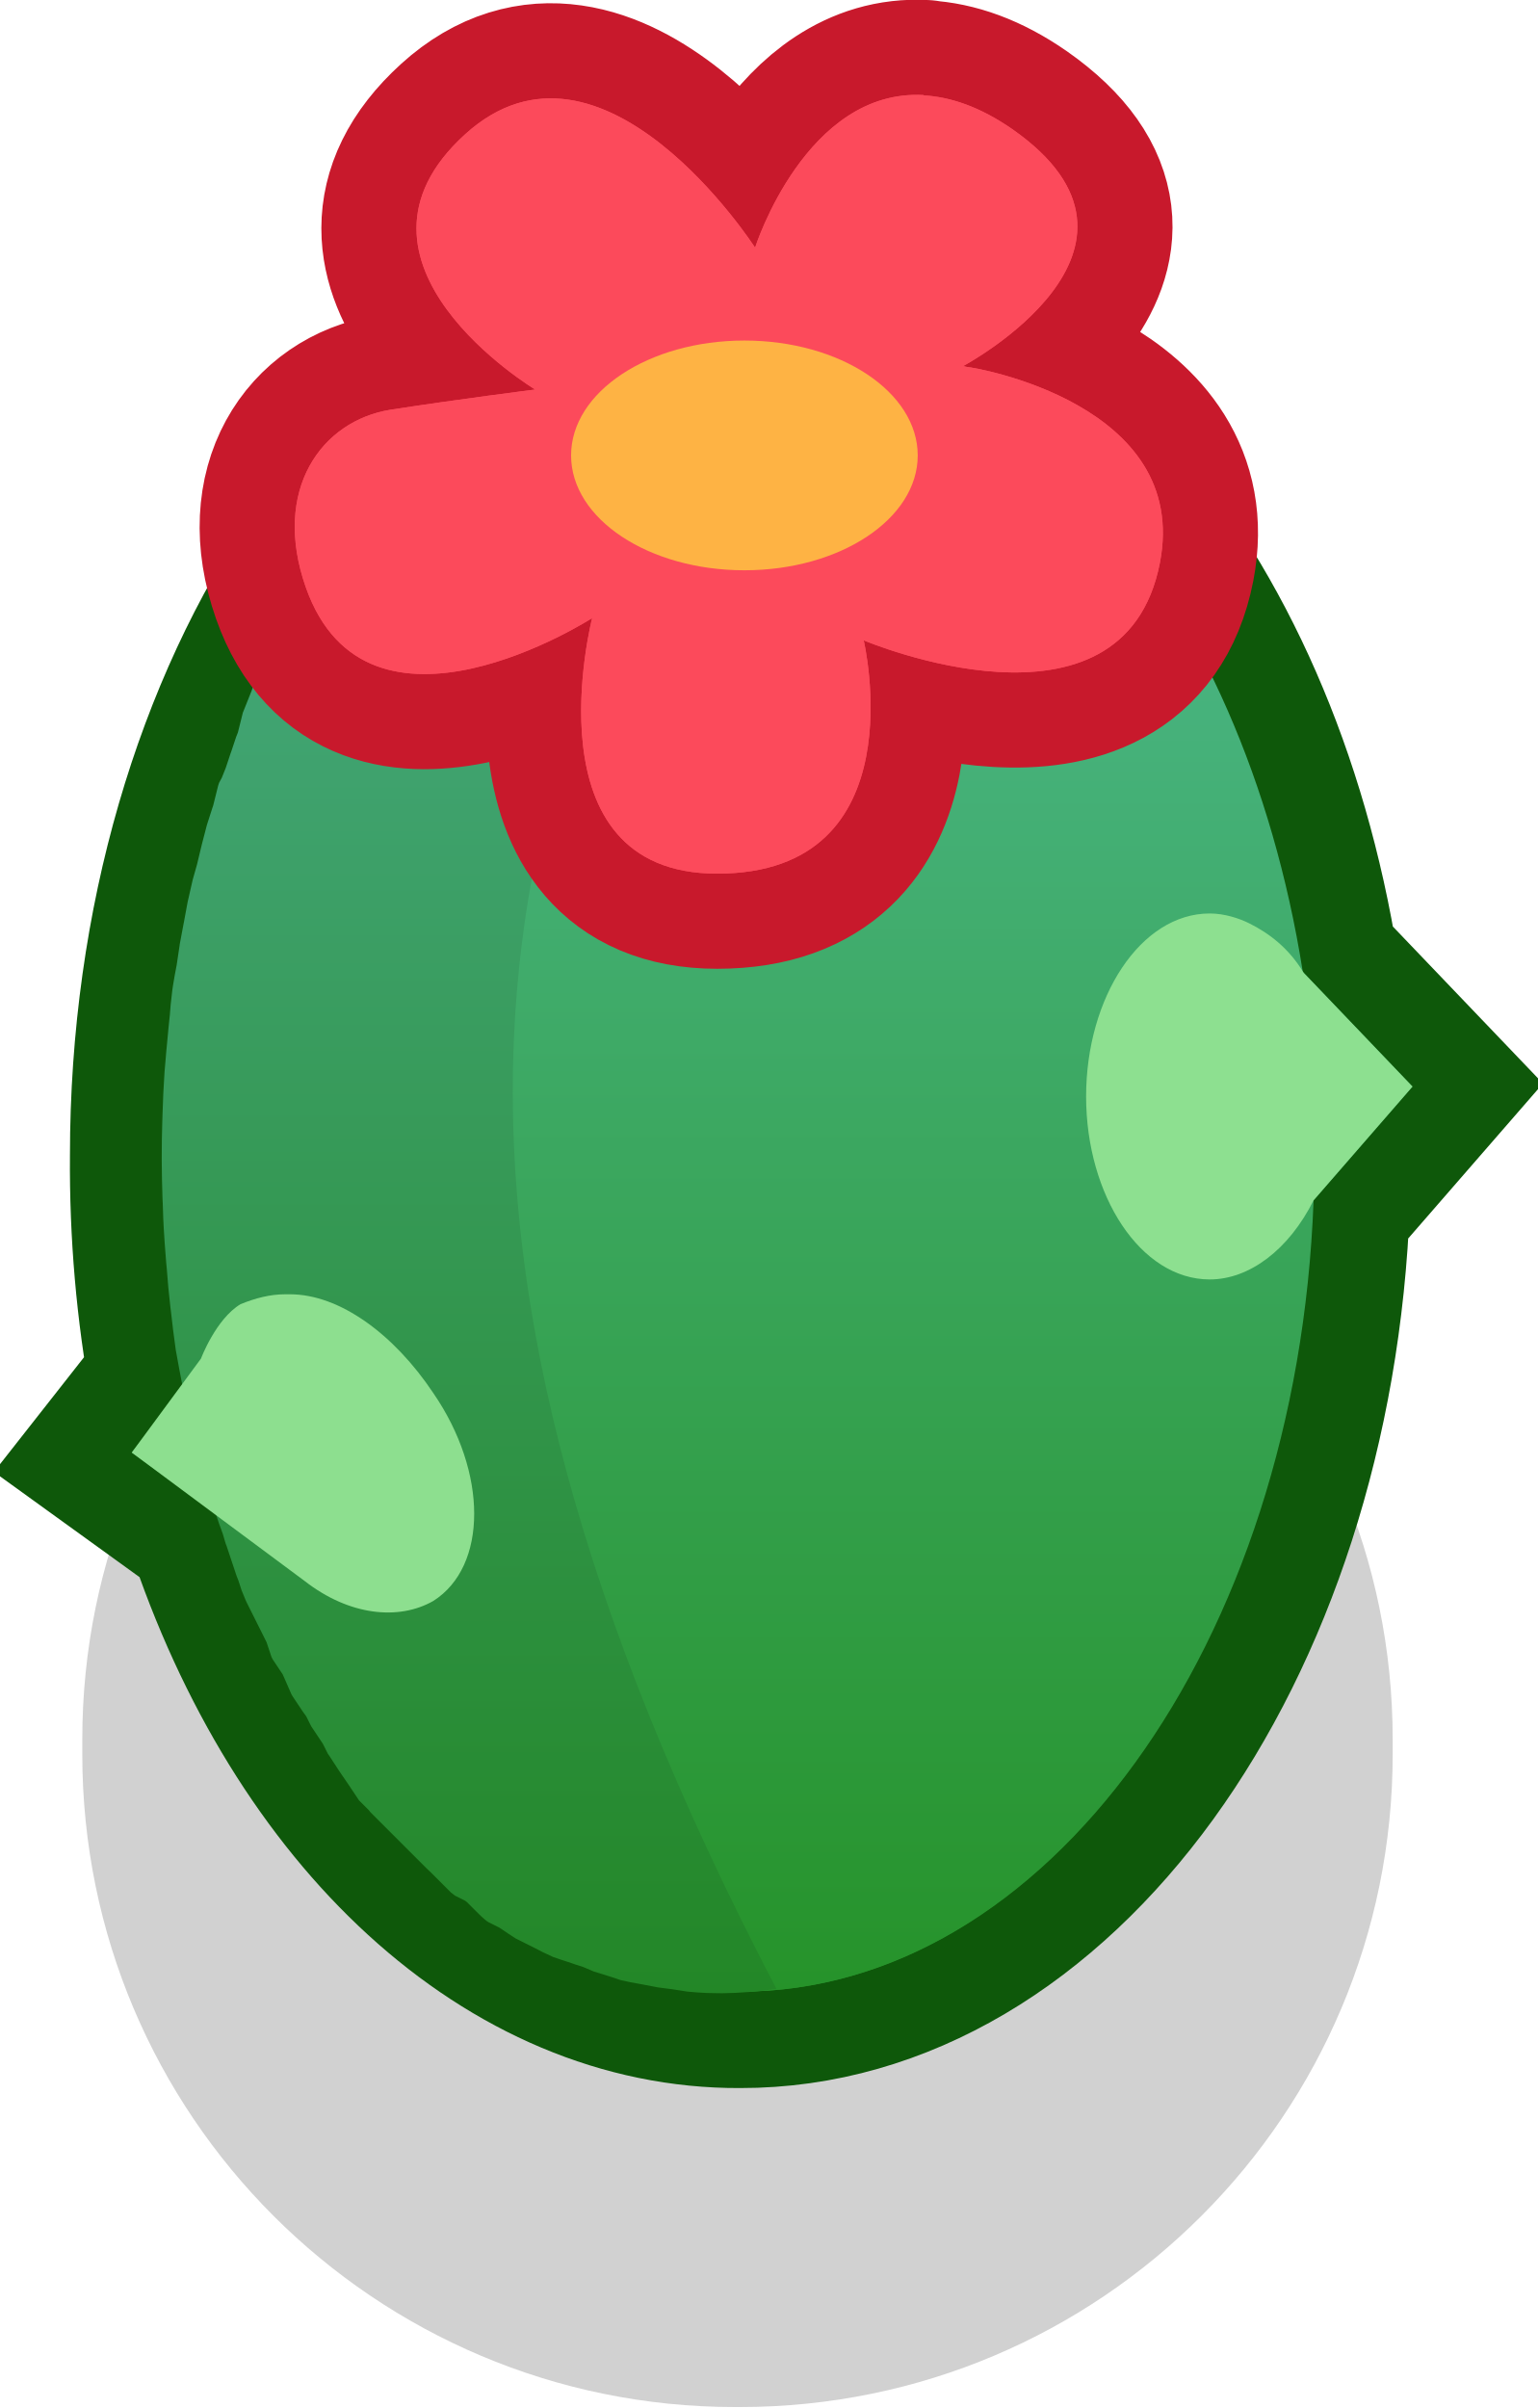
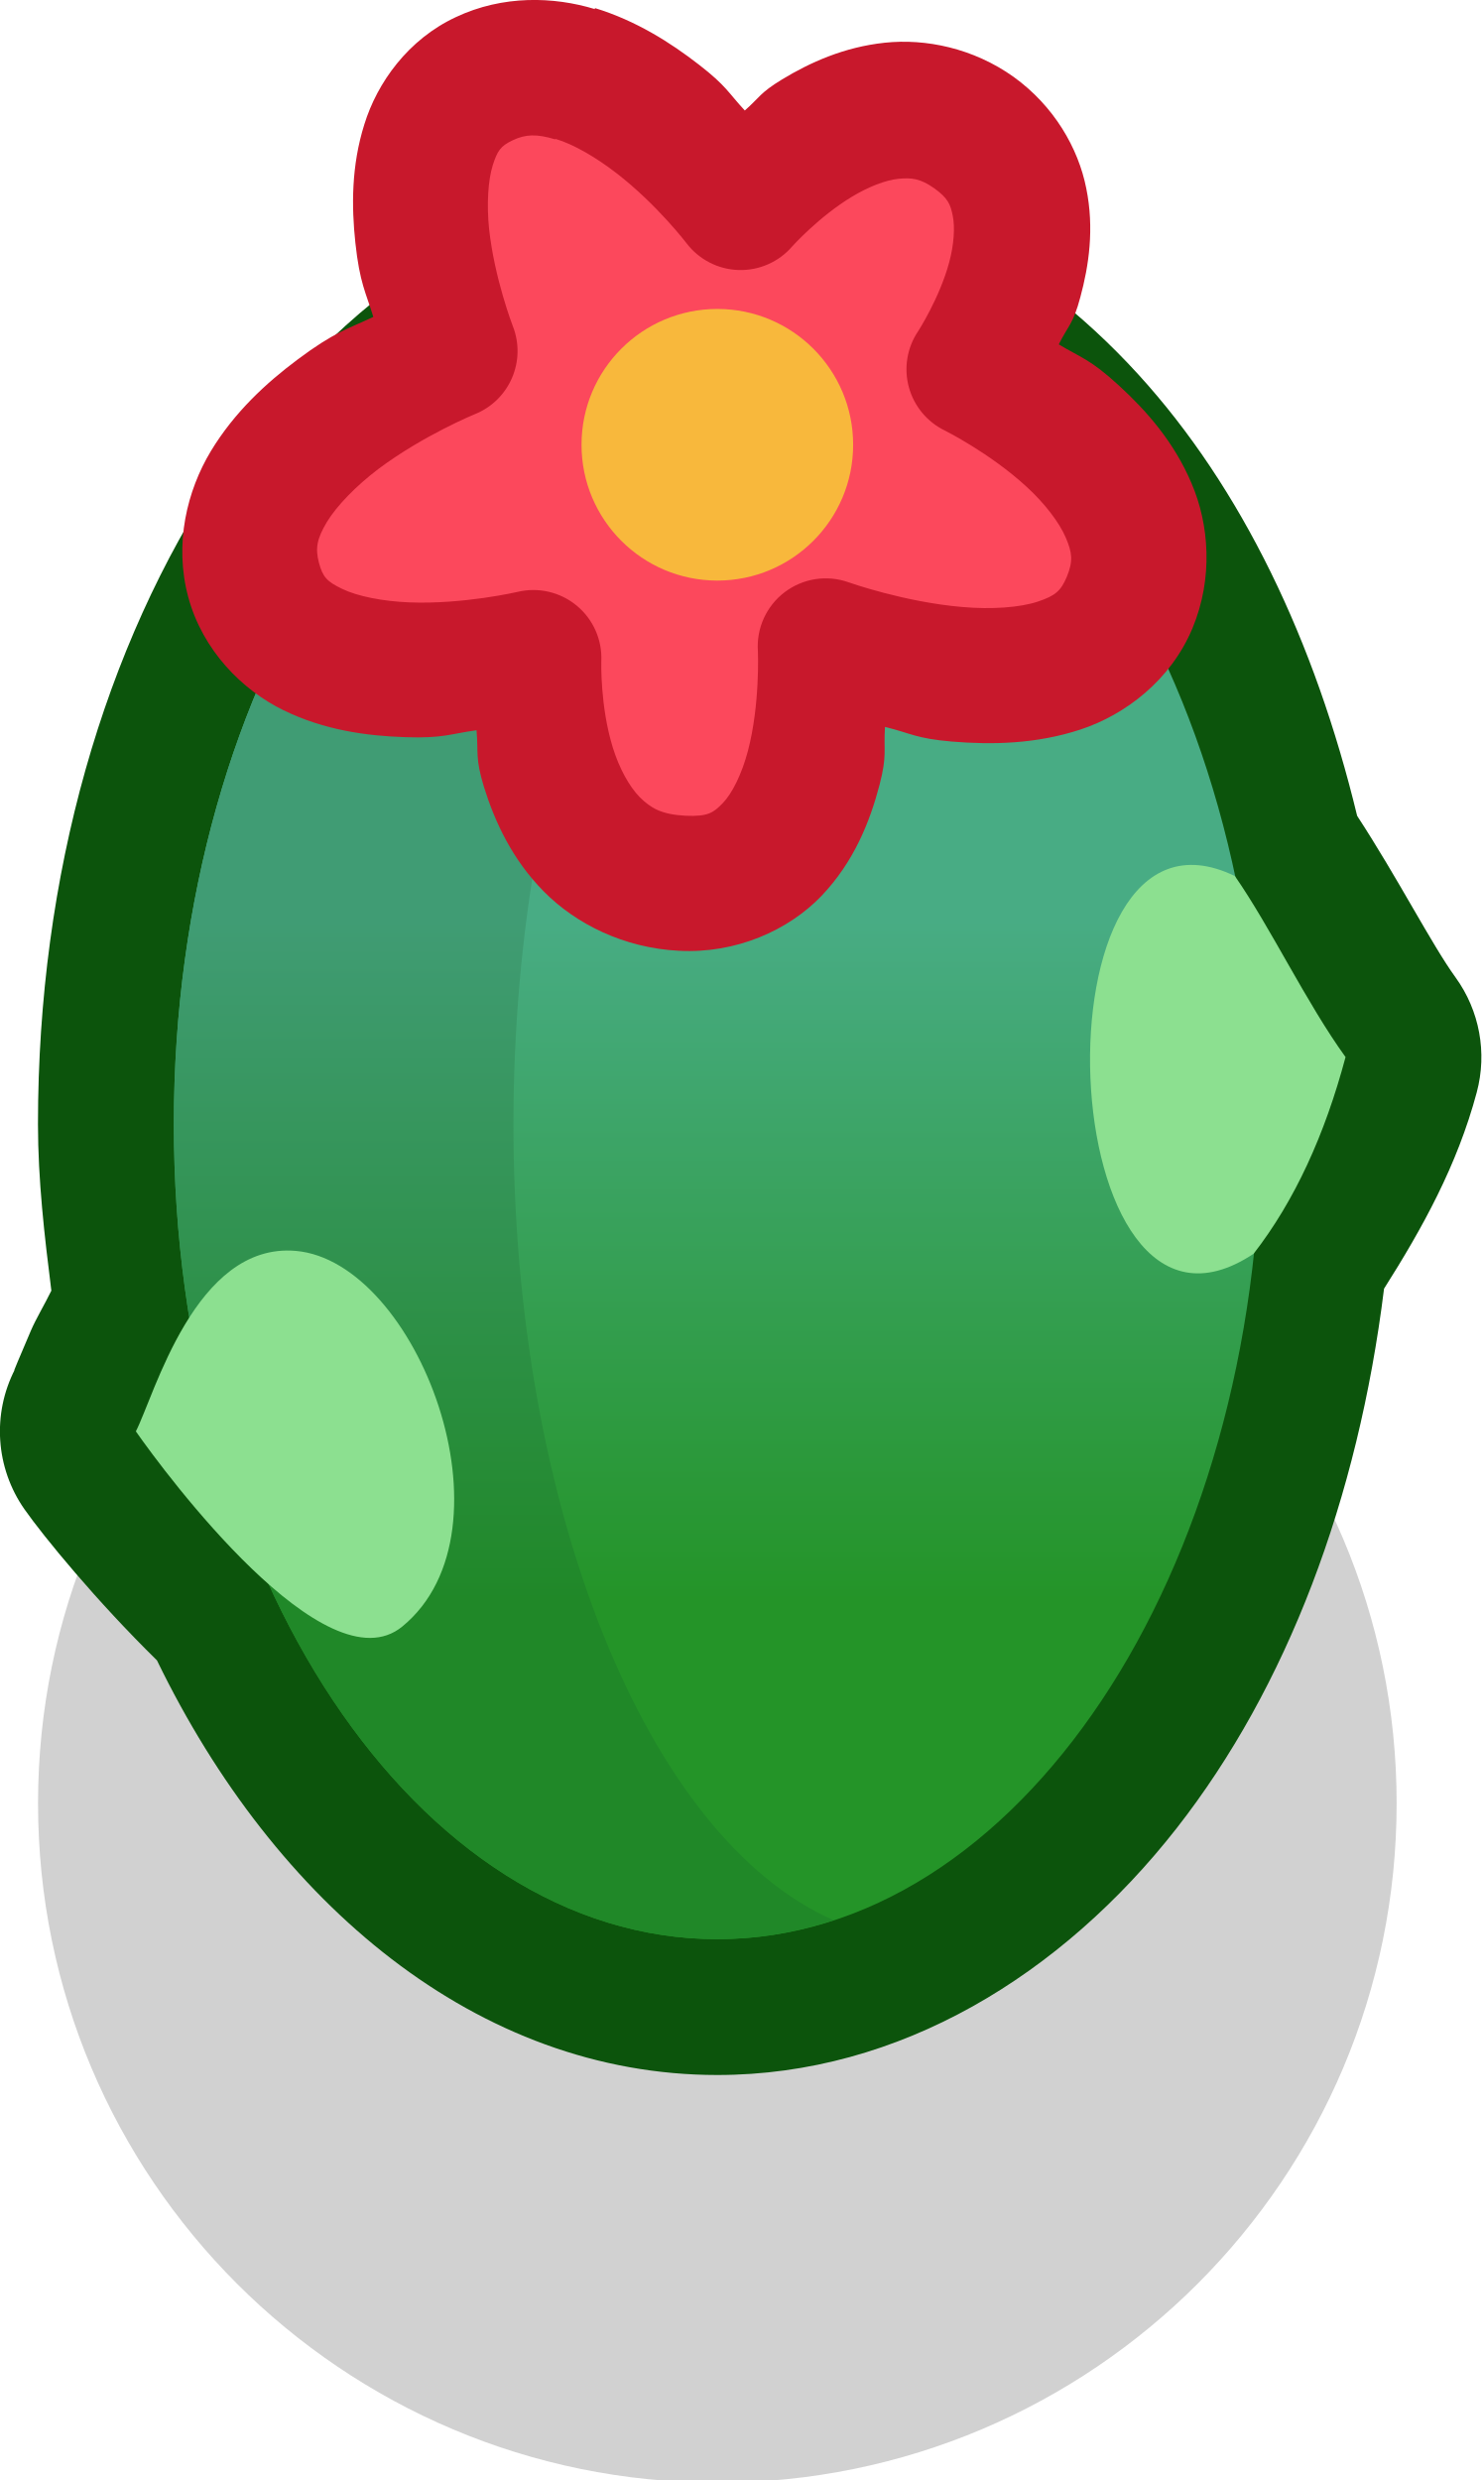
- <svg xmlns="http://www.w3.org/2000/svg" xmlns:xlink="http://www.w3.org/1999/xlink" id="svg14754" version="1.1" viewBox="0 0 0.311 0.487" height="0.487mm" width="0.311mm">
-   <defs id="defs14748">
-     <linearGradient id="linearGradient891">
-       <stop style="stop-color:#238727;stop-opacity:1" offset="0" id="stop887" />
-       <stop style="stop-color:#49ac87;stop-opacity:1" offset="1" id="stop889" />
+ <svg xmlns="http://www.w3.org/2000/svg" xmlns:xlink="http://www.w3.org/1999/xlink" id="svg3893" version="1.1" viewBox="0 0 0.289 0.483" height="0.483mm" width="0.289mm">
+   <defs id="defs3887">
+     <linearGradient xlink:href="#linearGradient7043" id="linearGradient8503" x1="786.342" y1="-83.873" x2="786.342" y2="-81.227" gradientUnits="userSpaceOnUse" />
+     <linearGradient id="linearGradient7043">
+       <stop style="stop-color:#48ac84;stop-opacity:1" offset="0" id="stop7039" />
+       <stop style="stop-color:#249428;stop-opacity:1" offset="1" id="stop7041" />
    </linearGradient>
-     <linearGradient y2="-295.068" x2="-418.696" y1="-288.493" x1="-418.696" gradientTransform="matrix(0.05133609,0,0,0.05133609,122.6375,127.2032)" gradientUnits="userSpaceOnUse" id="linearGradient12976" xlink:href="#linearGradient36736" />
-     <linearGradient id="linearGradient36736">
-       <stop id="stop36732" offset="0" style="stop-color:#26932a;stop-opacity:1;" />
-       <stop id="stop36734" offset="1" style="stop-color:#50bb94;stop-opacity:1" />
+     <linearGradient xlink:href="#linearGradient7049" id="linearGradient8509" gradientUnits="userSpaceOnUse" x1="786.342" y1="-83.873" x2="786.342" y2="-81.227" gradientTransform="scale(3.779527)" />
+     <linearGradient id="linearGradient7049">
+       <stop style="stop-color:#409c74;stop-opacity:1" offset="0" id="stop7045" />
+       <stop style="stop-color:#208828;stop-opacity:1" offset="1" id="stop7047" />
    </linearGradient>
-     <linearGradient y2="-295.068" x2="-418.696" y1="-288.493" x1="-418.696" gradientTransform="matrix(0.05133609,0,0,0.05133609,122.6375,127.2032)" gradientUnits="userSpaceOnUse" id="linearGradient15337" xlink:href="#linearGradient36736" />
-     <linearGradient y2="-295.068" x2="-418.696" y1="-288.493" x1="-418.696" gradientTransform="matrix(0.05133609,0,0,0.05133609,122.6358,127.2037)" gradientUnits="userSpaceOnUse" id="linearGradient883" xlink:href="#linearGradient891" />
  </defs>
-   <g transform="translate(-100.9883,-111.9903)" id="layer1">
-     <g transform="matrix(1.000213,0,0,1.000213,-0.02157246,-0.02385054)" id="g869">
-       <rect style="fill:#000000;fill-opacity:0.18;fill-rule:nonzero;stroke:none;stroke-width:0.197;stroke-linecap:round;stroke-linejoin:round;stroke-miterlimit:4;stroke-dasharray:none;stroke-dashoffset:0;stroke-opacity:1;paint-order:markers stroke fill;filter:url(#filter1957)" id="rect12944" width="0.265" height="0.267" x="101.005" y="112.21" ry="0.132" />
-       <path style="fill:url(#linearGradient15337);fill-opacity:1;fill-rule:nonzero;stroke:#0e580a;stroke-width:0.039;stroke-linecap:round;stroke-linejoin:miter;stroke-miterlimit:4;stroke-dasharray:none;stroke-dashoffset:0;stroke-opacity:1;paint-order:markers stroke fill" d="m 101.138,112.055 a 0.116,0.169 0 0 0 -0.116,0.169 0.116,0.169 0 0 0 0.004,0.046 l -0.011,0.014 0.018,0.013 a 0.116,0.169 0 0 0 0.105,0.096 0.116,0.169 0 0 0 0.116,-0.16 l 0.02,-0.023 -0.022,-0.023 v 0 a 0.025,0.037 0 0 0 -1.9e-4,-2.5e-4 0.116,0.169 0 0 0 -0.113,-0.131 z" id="path12946" />
-       <ellipse style="fill:url(#linearGradient12976);fill-opacity:1;fill-rule:nonzero;stroke:none;stroke-width:0.039;stroke-linecap:round;stroke-linejoin:miter;stroke-miterlimit:4;stroke-dasharray:none;stroke-dashoffset:0;stroke-opacity:1;paint-order:markers stroke fill" id="ellipse12948" cx="101.138" cy="112.224" rx="0.116" ry="0.169" />
-       <path d="m 101.136,112.056 a 0.116,0.169 0 0 0 -0.003,5e-5 0.116,0.169 0 0 0 -0.003,1.3e-4 0.116,0.169 0 0 0 -0.002,1.3e-4 0.116,0.169 0 0 0 -0.001,1.3e-4 0.116,0.169 0 0 0 -4.1e-4,5e-5 0.116,0.169 0 0 0 -0.003,3.1e-4 0.116,0.169 0 0 0 -0.002,3.1e-4 0.116,0.169 0 0 0 -0.001,2.1e-4 0.116,0.169 0 0 0 -1.8e-4,2e-5 0.116,0.169 0 0 0 -0.003,5.2e-4 0.116,0.169 0 0 0 -0.003,6.7e-4 0.116,0.169 0 0 0 -1e-4,3e-5 0.116,0.169 0 0 0 -10e-4,3.3e-4 0.116,0.169 0 0 0 -0.002,4.4e-4 0.116,0.169 0 0 0 -4.1e-4,1.3e-4 0.116,0.169 0 0 0 -0.003,9.3e-4 0.116,0.169 0 0 0 -0.002,8.8e-4 0.116,0.169 0 0 0 -0.003,0.001 0.116,0.169 0 0 0 -0.002,7.2e-4 0.116,0.169 0 0 0 -0.001,6.8e-4 0.116,0.169 0 0 0 -5e-5,2e-5 0.116,0.169 0 0 0 -0.003,0.001 0.116,0.169 0 0 0 -0.003,0.001 0.116,0.169 0 0 0 -0.003,10e-4 0.116,0.169 0 0 0 -2.3e-4,1.3e-4 0.116,0.169 0 0 0 -0.002,10e-4 0.116,0.169 0 0 0 -10e-4,8.5e-4 0.116,0.169 0 0 0 -0.002,0.001 0.116,0.169 0 0 0 -0.002,0.002 0.116,0.169 0 0 0 -0.002,0.001 0.116,0.169 0 0 0 -0.001,0.001 0.116,0.169 0 0 0 -3e-5,2e-5 0.116,0.169 0 0 0 -0.002,0.002 0.116,0.169 0 0 0 -10e-4,8.5e-4 0.116,0.169 0 0 0 -0.002,0.002 0.116,0.169 0 0 0 -0.002,0.002 0.116,0.169 0 0 0 -1.6e-4,1.6e-4 0.116,0.169 0 0 0 -0.002,0.002 0.116,0.169 0 0 0 -3.4e-4,3.3e-4 0.116,0.169 0 0 0 -0.002,0.002 0.116,0.169 0 0 0 -10e-4,10e-4 0.116,0.169 0 0 0 -0.001,0.001 0.116,0.169 0 0 0 -1.3e-4,1.3e-4 0.116,0.169 0 0 0 -0.002,0.002 0.116,0.169 0 0 0 -0.001,10e-4 0.116,0.169 0 0 0 -0.001,0.001 0.116,0.169 0 0 0 -3.1e-4,3.9e-4 0.116,0.169 0 0 0 -0.002,0.003 0.116,0.169 0 0 0 -1.3e-4,1.6e-4 0.116,0.169 0 0 0 -0.002,0.002 0.116,0.169 0 0 0 -0.001,0.002 0.116,0.169 0 0 0 -9.3e-4,0.001 0.116,0.169 0 0 0 -2.8e-4,4.1e-4 0.116,0.169 0 0 0 -0.002,0.003 0.116,0.169 0 0 0 -0.002,0.003 0.116,0.169 0 0 0 -8e-5,10e-5 0.116,0.169 0 0 0 -0.002,0.003 0.116,0.169 0 0 0 -0.002,0.003 0.116,0.169 0 0 0 -10e-4,0.002 0.116,0.169 0 0 0 -8.5e-4,10e-4 0.116,0.169 0 0 0 -8e-5,1.6e-4 0.116,0.169 0 0 0 -0.002,0.003 0.116,0.169 0 0 0 -9.3e-4,0.002 0.116,0.169 0 0 0 -8.5e-4,0.002 0.116,0.169 0 0 0 -2.4e-4,4.9e-4 0.116,0.169 0 0 0 -0.002,0.004 0.116,0.169 0 0 0 -0.001,0.003 0.116,0.169 0 0 0 -8e-4,0.002 0.116,0.169 0 0 0 -8e-4,0.002 0.116,0.169 0 0 0 -2.1e-4,5.2e-4 0.116,0.169 0 0 0 -0.001,0.004 0.116,0.169 0 0 0 -3.6e-4,9.1e-4 0.116,0.169 0 0 0 -0.001,0.003 0.116,0.169 0 0 0 -10e-5,2.6e-4 0.116,0.169 0 0 0 -0.001,0.003 0.116,0.169 0 0 0 -8e-4,0.002 0.116,0.169 0 0 0 -5.4e-4,0.001 0.116,0.169 0 0 0 -1.9e-4,5.7e-4 0.116,0.169 0 0 0 -10e-4,0.004 0.116,0.169 0 0 0 -3.3e-4,10e-4 0.116,0.169 0 0 0 -9.6e-4,0.003 0.116,0.169 0 0 0 -0.002,0.008 0.116,0.169 0 0 0 -8.5e-4,0.003 0.116,0.169 0 0 0 -1.3e-4,5.6e-4 0.116,0.169 0 0 0 -9.1e-4,0.004 0.116,0.169 0 0 0 -7.4e-4,0.004 0.116,0.169 0 0 0 -1.1e-4,5.6e-4 0.116,0.169 0 0 0 -7.5e-4,0.004 0.116,0.169 0 0 0 -2e-5,2e-4 0.116,0.169 0 0 0 -6e-4,0.004 0.116,0.169 0 0 0 -3.8e-4,0.002 0.116,0.169 0 0 0 -3.4e-4,0.002 0.116,0.169 0 0 0 -1.5e-4,0.001 0.116,0.169 0 0 0 -3.4e-4,0.003 0.116,0.169 0 0 0 -1.6e-4,0.002 0.116,0.169 0 0 0 -3.1e-4,0.003 0.116,0.169 0 0 0 -5e-5,5.9e-4 0.116,0.169 0 0 0 -3.8e-4,0.004 0.116,0.169 0 0 0 -8e-5,0.001 0.116,0.169 0 0 0 -2.6e-4,0.003 0.116,0.169 0 0 0 -2.3e-4,0.004 0.116,0.169 0 0 0 -3e-5,6.2e-4 0.116,0.169 0 0 0 -1.5e-4,0.004 0.116,0.169 0 0 0 -6e-5,0.002 0.116,0.169 0 0 0 -7e-5,0.003 0.116,0.169 0 0 0 -3e-5,0.004 0.116,0.169 0 0 0 5e-5,0.004 0.116,0.169 0 0 0 1.1e-4,0.004 0.116,0.169 0 0 0 5e-5,0.001 0.116,0.169 0 0 0 10e-5,0.003 0.116,0.169 0 0 0 1e-4,0.002 0.116,0.169 0 0 0 1.9e-4,0.003 0.116,0.169 0 0 0 3.1e-4,0.004 0.116,0.169 0 0 0 1e-4,0.001 0.116,0.169 0 0 0 3.3e-4,0.004 0.116,0.169 0 0 0 4.2e-4,0.004 0.116,0.169 0 0 0 8e-5,5.9e-4 0.116,0.169 0 0 0 0.001,0.008 0.116,0.169 0 0 0 7.3e-4,0.004 0.116,0.169 0 0 0 7.7e-4,0.004 0.116,0.169 0 0 0 0.002,0.007 0.116,0.169 0 0 0 8e-5,3.9e-4 0.116,0.169 0 0 0 5.9e-4,0.002 0.116,0.169 0 0 0 3.9e-4,0.002 0.116,0.169 0 0 0 1.6e-4,5.7e-4 0.116,0.169 0 0 0 0.002,0.008 0.116,0.169 0 0 0 10e-4,0.004 0.116,0.169 0 0 0 5e-5,2e-4 0.116,0.169 0 0 0 0.001,0.003 0.116,0.169 0 0 0 7.3e-4,0.002 0.116,0.169 0 0 0 5.9e-4,0.002 0.116,0.169 0 0 0 2.1e-4,5.4e-4 0.116,0.169 0 0 0 10e-4,0.003 0.116,0.169 0 0 0 0.001,0.003 0.116,0.169 0 0 0 3.6e-4,9e-4 0.116,0.169 0 0 0 6.5e-4,0.002 0.116,0.169 0 0 0 8.2e-4,0.002 0.116,0.169 0 0 0 2.4e-4,5.2e-4 0.116,0.169 0 0 0 0.002,0.004 0.116,0.169 0 0 0 0.002,0.004 0.116,0.169 0 0 0 10e-4,0.003 0.116,0.169 0 0 0 2.6e-4,4.9e-4 0.116,0.169 0 0 0 0.002,0.003 0.116,0.169 0 0 0 8.8e-4,0.002 0.116,0.169 0 0 0 8.7e-4,0.002 0.116,0.169 0 0 0 2.9e-4,4.9e-4 0.116,0.169 0 0 0 0.002,0.003 0.116,0.169 0 0 0 7.2e-4,0.001 0.116,0.169 0 0 0 0.001,0.002 0.116,0.169 0 0 0 0.002,0.003 0.116,0.169 0 0 0 3.6e-4,5.4e-4 0.116,0.169 0 0 0 0.001,0.002 0.116,0.169 0 0 0 3.1e-4,4.4e-4 0.116,0.169 0 0 0 0.004,0.006 0.116,0.169 0 0 0 0.002,0.003 0.116,0.169 0 0 0 0.002,0.002 0.116,0.169 0 0 0 3.3e-4,4.2e-4 0.116,0.169 0 0 0 0.002,0.002 0.116,0.169 0 0 0 0.001,0.001 0.116,0.169 0 0 0 0.002,0.002 0.116,0.169 0 0 0 0.002,0.002 0.116,0.169 0 0 0 2.6e-4,2.6e-4 0.116,0.169 0 0 0 0.002,0.002 0.116,0.169 0 0 0 0.002,0.002 0.116,0.169 0 0 0 10e-4,9.5e-4 0.116,0.169 0 0 0 0.002,0.002 0.116,0.169 0 0 0 0.002,0.002 0.116,0.169 0 0 0 8.3e-4,6.4e-4 0.116,0.169 0 0 0 0.002,0.001 0.116,0.169 0 0 0 3.9e-4,2.9e-4 0.116,0.169 0 0 0 0.002,0.002 0.116,0.169 0 0 0 0.001,9.8e-4 0.116,0.169 0 0 0 0.001,8.5e-4 0.116,0.169 0 0 0 4.1e-4,2.6e-4 0.116,0.169 0 0 0 0.002,0.001 0.116,0.169 0 0 0 3.9e-4,2.3e-4 0.116,0.169 0 0 0 0.003,0.002 0.116,0.169 0 0 0 8e-5,5e-5 0.116,0.169 0 0 0 0.002,0.001 0.116,0.169 0 0 0 0.002,10e-4 0.116,0.169 0 0 0 5.5e-4,2.8e-4 0.116,0.169 0 0 0 10e-4,5.2e-4 0.116,0.169 0 0 0 0.002,9.3e-4 0.116,0.169 0 0 0 5e-5,2e-5 0.116,0.169 0 0 0 0.003,0.001 0.116,0.169 0 0 0 0.003,10e-4 0.116,0.169 0 0 0 2e-4,8e-5 0.116,0.169 0 0 0 0.002,8.5e-4 0.116,0.169 0 0 0 0.003,9.3e-4 0.116,0.169 0 0 0 4.1e-4,1.3e-4 0.116,0.169 0 0 0 0.002,6.7e-4 0.116,0.169 0 0 0 0.002,4.4e-4 0.116,0.169 0 0 0 0.002,3.6e-4 0.116,0.169 0 0 0 0.003,5.7e-4 0.116,0.169 0 0 0 5.1e-4,1e-4 0.116,0.169 0 0 0 0.003,3.9e-4 0.116,0.169 0 0 0 0.002,3.1e-4 0.116,0.169 0 0 0 0.001,1.6e-4 0.116,0.169 0 0 0 0.004,2.8e-4 0.116,0.169 0 0 0 0.003,5e-5 0.116,0.169 0 0 0 0.011,-9e-4 c -0.08,-0.153 -0.061,-0.245 -0.002,-0.336 a 0.116,0.169 0 0 0 -0.009,-6.5e-4 0.116,0.169 0 0 0 -5.2e-4,0 z" style="fill:url(#linearGradient883);fill-opacity:1;fill-rule:nonzero;stroke:none;stroke-width:0.039;stroke-linecap:round;stroke-linejoin:miter;stroke-miterlimit:4;stroke-dasharray:none;stroke-dashoffset:0;stroke-opacity:1;paint-order:markers stroke fill" id="ellipse879" />
-       <path style="fill:#8de090;fill-opacity:1;fill-rule:nonzero;stroke:none;stroke-width:0.002;stroke-linecap:round;stroke-linejoin:round;stroke-miterlimit:4;stroke-dasharray:none;stroke-dashoffset:0;stroke-opacity:1;paint-order:markers stroke fill" d="m 101.233,112.175 c -0.014,0 -0.025,0.017 -0.025,0.037 0,0.02 0.011,0.037 0.025,0.037 0.008,0 0.016,-0.006 0.021,-0.016 v 0 l 0.02,-0.023 -0.022,-0.023 v 0 c -0.003,-0.005 -0.007,-0.008 -0.011,-0.01 -0.002,-0.001 -0.005,-0.002 -0.008,-0.002 z" id="path12950" />
-       <path style="fill:#8ddf8f;fill-opacity:1;fill-rule:nonzero;stroke:none;stroke-width:0.002;stroke-linecap:round;stroke-linejoin:round;stroke-miterlimit:4;stroke-dasharray:none;stroke-dashoffset:0;stroke-opacity:1;paint-order:markers stroke fill" d="m 101.046,112.252 c -0.003,0 -0.006,7.7e-4 -0.009,0.002 -0.005,0.003 -0.008,0.011 -0.008,0.011 -5.4e-4,2.5e-4 0,0 0,0 l -0.014,0.019 0.035,0.026 c 0.009,0.007 0.019,0.008 0.026,0.004 0.011,-0.007 0.011,-0.026 0,-0.042 -0.008,-0.012 -0.019,-0.02 -0.029,-0.02 z" id="path12954" />
-       <g id="g12970" transform="matrix(0.06001778,0,0,0.06001778,126.2741,129.7758)">
-         <path style="fill:#fc4a5b;fill-opacity:1;stroke:#c8192c;stroke-width:0.641;stroke-linecap:butt;stroke-linejoin:round;stroke-miterlimit:4;stroke-dasharray:none;stroke-opacity:1;paint-order:markers stroke fill" d="m -418.191,-296.017 c -0.397,-0.023 -0.569,0.513 -0.569,0.514 0,0 -0.516,-0.8 -0.977,-0.382 -0.476,0.432 0.236,0.86 0.236,0.86 0,0 -0.254,0.032 -0.487,0.068 -0.233,0.037 -0.401,0.27 -0.286,0.598 0.208,0.591 0.965,0.104 0.965,0.104 0,0 -0.222,0.861 0.421,0.861 0.68,0 0.494,-0.786 0.494,-0.786 0,0 0.875,0.371 0.998,-0.261 0.104,-0.536 -0.625,-0.659 -0.65,-0.66 0,-3e-5 -0.013,-0.003 -0.013,-0.003 0,0 0.742,-0.395 0.166,-0.798 -0.108,-0.075 -0.208,-0.109 -0.3,-0.114 z" id="path12956" />
-         <path id="path831" d="m -418.191,-296.017 c -0.397,-0.023 -0.569,0.513 -0.569,0.514 0,0 -0.516,-0.8 -0.977,-0.382 -0.476,0.432 0.236,0.86 0.236,0.86 0,0 -0.254,0.032 -0.487,0.068 -0.233,0.037 -0.401,0.27 -0.286,0.598 0.208,0.591 0.965,0.104 0.965,0.104 0,0 -0.222,0.861 0.421,0.861 0.68,0 0.494,-0.786 0.494,-0.786 0,0 0.875,0.371 0.998,-0.261 0.104,-0.536 -0.625,-0.659 -0.65,-0.66 0,-3e-5 -0.013,-0.003 -0.013,-0.003 0,0 0.742,-0.395 0.166,-0.798 -0.108,-0.075 -0.208,-0.109 -0.3,-0.114 z" style="fill:#fc4a5b;fill-opacity:1;stroke:none;stroke-width:0.641;stroke-linecap:butt;stroke-linejoin:round;stroke-miterlimit:4;stroke-dasharray:none;stroke-opacity:1;paint-order:markers stroke fill" />
-         <ellipse style="opacity:1;fill:#feb344;fill-opacity:1;fill-rule:nonzero;stroke:none;stroke-width:0.044;stroke-linecap:round;stroke-linejoin:round;stroke-miterlimit:4;stroke-dasharray:none;stroke-dashoffset:0;stroke-opacity:1;paint-order:markers stroke fill" id="ellipse12968" cx="-418.796" cy="-294.803" rx="0.584" ry="0.387" />
-       </g>
+   <g transform="translate(-18.2814,-214.3914)" id="layer1">
+     <g transform="matrix(0.05000027,0,0,0.05000027,-20.8962,218.7643)" id="g8620">
+       <ellipse ry="2.646" rx="2.646" cy="-80.433" cx="786.342" id="ellipse3144-2-1" style="opacity:1;fill:#000000;fill-opacity:0.18;fill-rule:nonzero;stroke:none;stroke-width:1.058;stroke-linecap:round;stroke-linejoin:round;stroke-miterlimit:4;stroke-dasharray:none;stroke-dashoffset:0;stroke-opacity:1;paint-order:markers fill stroke" />
+       <path transform="scale(0.2645833)" d="m 2972,-328 c -3.02,10e-6 -5.612,1.844 -7.32,4.406 -1.708,2.562 -2.68,5.92 -2.68,9.594 3e-4,0.825 0.095,1.641 0.197,2.453 -0.096,0.197 -0.232,0.425 -0.301,0.588 -0.149,0.351 -0.291,0.679 -0.234,0.568 a 2,2 0 0 0 0.139,2.062 c 0.28,0.4 1.061,1.352 1.951,2.225 1.739,3.586 4.723,6.103 8.248,6.104 2.689,1.9e-4 5.077,-1.479 6.762,-3.631 1.628,-2.08 2.671,-4.844 3.055,-7.945 0.563,-0.889 1.077,-1.814 1.365,-2.891 a 2,2 0 0 0 -0.312,-1.691 c -0.354,-0.489 -0.852,-1.466 -1.449,-2.379 -0.621,-2.569 -1.695,-4.826 -3.225,-6.502 -1.629,-1.785 -3.808,-2.961 -6.195,-2.961 z" style="color:#000000;font-style:normal;font-variant:normal;font-weight:normal;font-stretch:normal;font-size:medium;line-height:normal;font-family:sans-serif;font-variant-ligatures:normal;font-variant-position:normal;font-variant-caps:normal;font-variant-numeric:normal;font-variant-alternates:normal;font-variant-east-asian:normal;font-feature-settings:normal;font-variation-settings:normal;text-indent:0;text-align:start;text-decoration:none;text-decoration-line:none;text-decoration-style:solid;text-decoration-color:#000000;letter-spacing:normal;word-spacing:normal;text-transform:none;writing-mode:lr-tb;direction:ltr;text-orientation:mixed;dominant-baseline:auto;baseline-shift:baseline;text-anchor:start;white-space:normal;shape-padding:0;shape-margin:0;inline-size:0;clip-rule:nonzero;display:inline;overflow:visible;visibility:visible;isolation:auto;mix-blend-mode:normal;color-interpolation:sRGB;color-interpolation-filters:linearRGB;solid-color:#000000;solid-opacity:1;vector-effect:none;fill:#0c540c;fill-opacity:1;fill-rule:nonzero;stroke:none;stroke-width:4;stroke-linecap:round;stroke-linejoin:round;stroke-miterlimit:4;stroke-dasharray:none;stroke-dashoffset:0;stroke-opacity:1;paint-order:markers stroke fill;color-rendering:auto;image-rendering:auto;shape-rendering:auto;text-rendering:auto;enable-background:accumulate;stop-color:#000000" id="path8532" />
+       <ellipse style="opacity:1;fill:url(#linearGradient8503);fill-opacity:1;stroke:none;stroke-width:2.117;stroke-linecap:round;stroke-linejoin:round;stroke-miterlimit:4;stroke-dasharray:none;paint-order:markers stroke fill" id="ellipse8485" cx="786.342" cy="-83.079" rx="2.117" ry="3.175" />
+       <path transform="scale(0.2645833)" d="m 2972,-326 a 8,12 0 0 0 -8,12 8,12 0 0 0 8,12 8,12 0 0 0 1.713,-0.279 A 6,12 0 0 1 2969,-314 6,12 0 0 1 2973.715,-325.721 8,12 0 0 0 2972,-326 Z" style="opacity:1;fill:url(#linearGradient8509);fill-opacity:1;stroke:none;stroke-width:8;stroke-linecap:round;stroke-linejoin:round;stroke-miterlimit:4;stroke-dasharray:none;paint-order:markers stroke fill" id="ellipse8505" />
+       <path style="color:#000000;font-style:normal;font-variant:normal;font-weight:normal;font-stretch:normal;font-size:medium;line-height:normal;font-family:sans-serif;font-variant-ligatures:normal;font-variant-position:normal;font-variant-caps:normal;font-variant-numeric:normal;font-variant-alternates:normal;font-variant-east-asian:normal;font-feature-settings:normal;font-variation-settings:normal;text-indent:0;text-align:start;text-decoration:none;text-decoration-line:none;text-decoration-style:solid;text-decoration-color:#000000;letter-spacing:normal;word-spacing:normal;text-transform:none;writing-mode:lr-tb;direction:ltr;text-orientation:mixed;dominant-baseline:auto;baseline-shift:baseline;text-anchor:start;white-space:normal;shape-padding:0;shape-margin:0;inline-size:0;clip-rule:nonzero;display:inline;overflow:visible;visibility:visible;isolation:auto;mix-blend-mode:normal;color-interpolation:sRGB;color-interpolation-filters:linearRGB;solid-color:#000000;solid-opacity:1;vector-effect:none;fill:#fc485c;fill-opacity:1;fill-rule:nonzero;stroke:none;stroke-width:0.529;stroke-linecap:butt;stroke-linejoin:round;stroke-miterlimit:4;stroke-dasharray:none;stroke-dashoffset:0;stroke-opacity:1;color-rendering:auto;image-rendering:auto;shape-rendering:auto;text-rendering:auto;enable-background:accumulate;stop-color:#000000" d="m 785.303,-86.092 c 0,0 -0.334,-0.84 0.133,-1.059 0.467,-0.219 0.998,0.481 0.998,0.481 0,0 0.486,-0.571 0.907,-0.269 0.422,0.302 0.003,0.919 0.003,0.919 0,0 0.82,0.394 0.605,0.911 -0.215,0.517 -1.184,0.169 -1.184,0.169 0,0 0.063,0.956 -0.558,0.923 -0.621,-0.033 -0.579,-0.88 -0.579,-0.88 0,0 -0.95,0.229 -1.092,-0.302 -0.142,-0.531 0.766,-0.893 0.766,-0.893 z" id="path8514" />
+       <path style="color:#000000;font-style:normal;font-variant:normal;font-weight:normal;font-stretch:normal;font-size:medium;line-height:normal;font-family:sans-serif;font-variant-ligatures:normal;font-variant-position:normal;font-variant-caps:normal;font-variant-numeric:normal;font-variant-alternates:normal;font-variant-east-asian:normal;font-feature-settings:normal;font-variation-settings:normal;text-indent:0;text-align:start;text-decoration:none;text-decoration-line:none;text-decoration-style:solid;text-decoration-color:#000000;letter-spacing:normal;word-spacing:normal;text-transform:none;writing-mode:lr-tb;direction:ltr;text-orientation:mixed;dominant-baseline:auto;baseline-shift:baseline;text-anchor:start;white-space:normal;shape-padding:0;shape-margin:0;inline-size:0;clip-rule:nonzero;display:inline;overflow:visible;visibility:visible;isolation:auto;mix-blend-mode:normal;color-interpolation:sRGB;color-interpolation-filters:linearRGB;solid-color:#000000;solid-opacity:1;vector-effect:none;fill:#c8182c;fill-opacity:1;fill-rule:nonzero;stroke:none;stroke-width:0.529;stroke-linecap:butt;stroke-linejoin:round;stroke-miterlimit:4;stroke-dasharray:none;stroke-dashoffset:0;stroke-opacity:1;color-rendering:auto;image-rendering:auto;shape-rendering:auto;text-rendering:auto;enable-background:accumulate;stop-color:#000000" d="m 785.865,-87.422 c -0.161,-0.049 -0.358,-0.055 -0.541,0.031 -0.187,0.087 -0.307,0.256 -0.357,0.418 -0.051,0.162 -0.05,0.32 -0.035,0.461 0.017,0.158 0.041,0.194 0.07,0.289 -0.097,0.046 -0.151,0.058 -0.295,0.166 -0.122,0.091 -0.246,0.205 -0.338,0.357 -0.092,0.153 -0.144,0.36 -0.088,0.568 0.056,0.208 0.211,0.363 0.371,0.441 0.16,0.078 0.324,0.1 0.475,0.105 0.148,0.005 0.174,-0.013 0.277,-0.027 0.008,0.09 -0.006,0.106 0.029,0.221 0.042,0.135 0.11,0.283 0.234,0.408 0.124,0.125 0.31,0.219 0.525,0.23 0.223,0.012 0.427,-0.08 0.555,-0.213 0.127,-0.133 0.189,-0.289 0.227,-0.434 0.03,-0.116 0.015,-0.131 0.021,-0.225 0.102,0.025 0.12,0.045 0.26,0.057 0.156,0.013 0.329,0.01 0.502,-0.047 0.173,-0.057 0.351,-0.191 0.436,-0.395 0.081,-0.195 0.065,-0.404 -0.004,-0.564 -0.068,-0.161 -0.176,-0.283 -0.283,-0.381 -0.112,-0.103 -0.148,-0.108 -0.234,-0.16 0.036,-0.073 0.056,-0.078 0.084,-0.184 0.033,-0.122 0.055,-0.267 0.023,-0.424 -0.031,-0.157 -0.126,-0.321 -0.283,-0.434 -0.157,-0.112 -0.343,-0.15 -0.502,-0.133 -0.159,0.017 -0.291,0.077 -0.4,0.143 -0.087,0.053 -0.086,0.069 -0.145,0.121 -0.065,-0.07 -0.071,-0.095 -0.178,-0.178 -0.112,-0.087 -0.246,-0.172 -0.406,-0.221 z m -0.152,0.506 c 0.07,0.021 0.157,0.072 0.236,0.133 0.158,0.122 0.273,0.273 0.273,0.273 a 0.265,0.265 0 0 0 0.412,0.012 c 0,0 0.103,-0.115 0.232,-0.193 0.065,-0.039 0.131,-0.065 0.182,-0.07 0.051,-0.005 0.085,-0.001 0.139,0.037 0.054,0.039 0.063,0.063 0.072,0.107 0.009,0.044 0.005,0.112 -0.014,0.182 -0.038,0.14 -0.121,0.268 -0.121,0.268 a 0.265,0.265 0 0 0 0.105,0.387 c 0,0 0.176,0.088 0.318,0.219 0.071,0.065 0.127,0.139 0.152,0.197 0.025,0.059 0.03,0.091 0.004,0.154 -0.023,0.054 -0.044,0.073 -0.113,0.096 -0.069,0.023 -0.18,0.031 -0.293,0.021 -0.226,-0.019 -0.443,-0.096 -0.443,-0.096 a 0.265,0.265 0 0 0 -0.354,0.268 c 0,0 0.009,0.207 -0.039,0.389 -0.024,0.091 -0.062,0.166 -0.098,0.203 -0.036,0.037 -0.057,0.053 -0.145,0.049 -0.095,-0.005 -0.135,-0.03 -0.178,-0.072 -0.042,-0.043 -0.08,-0.113 -0.105,-0.193 -0.05,-0.161 -0.045,-0.336 -0.045,-0.336 a 0.265,0.265 0 0 0 -0.326,-0.271 c 0,0 -0.21,0.049 -0.42,0.041 -0.105,-0.004 -0.205,-0.024 -0.264,-0.053 -0.058,-0.028 -0.075,-0.045 -0.09,-0.102 -0.015,-0.057 -0.007,-0.094 0.031,-0.158 0.039,-0.064 0.114,-0.141 0.201,-0.207 0.175,-0.131 0.375,-0.213 0.375,-0.213 a 0.265,0.265 0 0 0 0.148,-0.344 c 0,0 -0.071,-0.184 -0.092,-0.377 -0.01,-0.096 -0.004,-0.191 0.014,-0.248 0.018,-0.057 0.031,-0.076 0.078,-0.098 0.05,-0.024 0.094,-0.025 0.164,-0.004 z" id="path8516" />
+       <path style="opacity:1;fill:#8ce090;fill-opacity:1;stroke:none;stroke-width:0.265px;stroke-linecap:butt;stroke-linejoin:miter;stroke-opacity:1" d="m 784.7,-82.585 c -0.392,-0.034 -0.551,0.563 -0.623,0.703 0.116,0.166 0.74,1.005 1.038,0.76 0.458,-0.376 0.058,-1.422 -0.415,-1.463 z" id="path8489" />
+       <path style="opacity:1;fill:#8ce090;fill-opacity:1;stroke:none;stroke-width:0.265px;stroke-linecap:butt;stroke-linejoin:miter;stroke-opacity:1" d="m 788.358,-84.045 c 0.139,0.2 0.279,0.495 0.431,0.705 -0.081,0.304 -0.199,0.561 -0.358,0.766 -0.792,0.528 -0.879,-1.862 -0.073,-1.471 z" id="path8491" />
+       <circle style="opacity:1;fill:#f8b83c;fill-opacity:1;stroke:none;stroke-width:1.058;stroke-linecap:round;stroke-linejoin:round;stroke-miterlimit:4;stroke-dasharray:none;paint-order:markers stroke fill" id="circle8495" cx="786.342" cy="-85.725" r="0.529" />
    </g>
  </g>
</svg>
